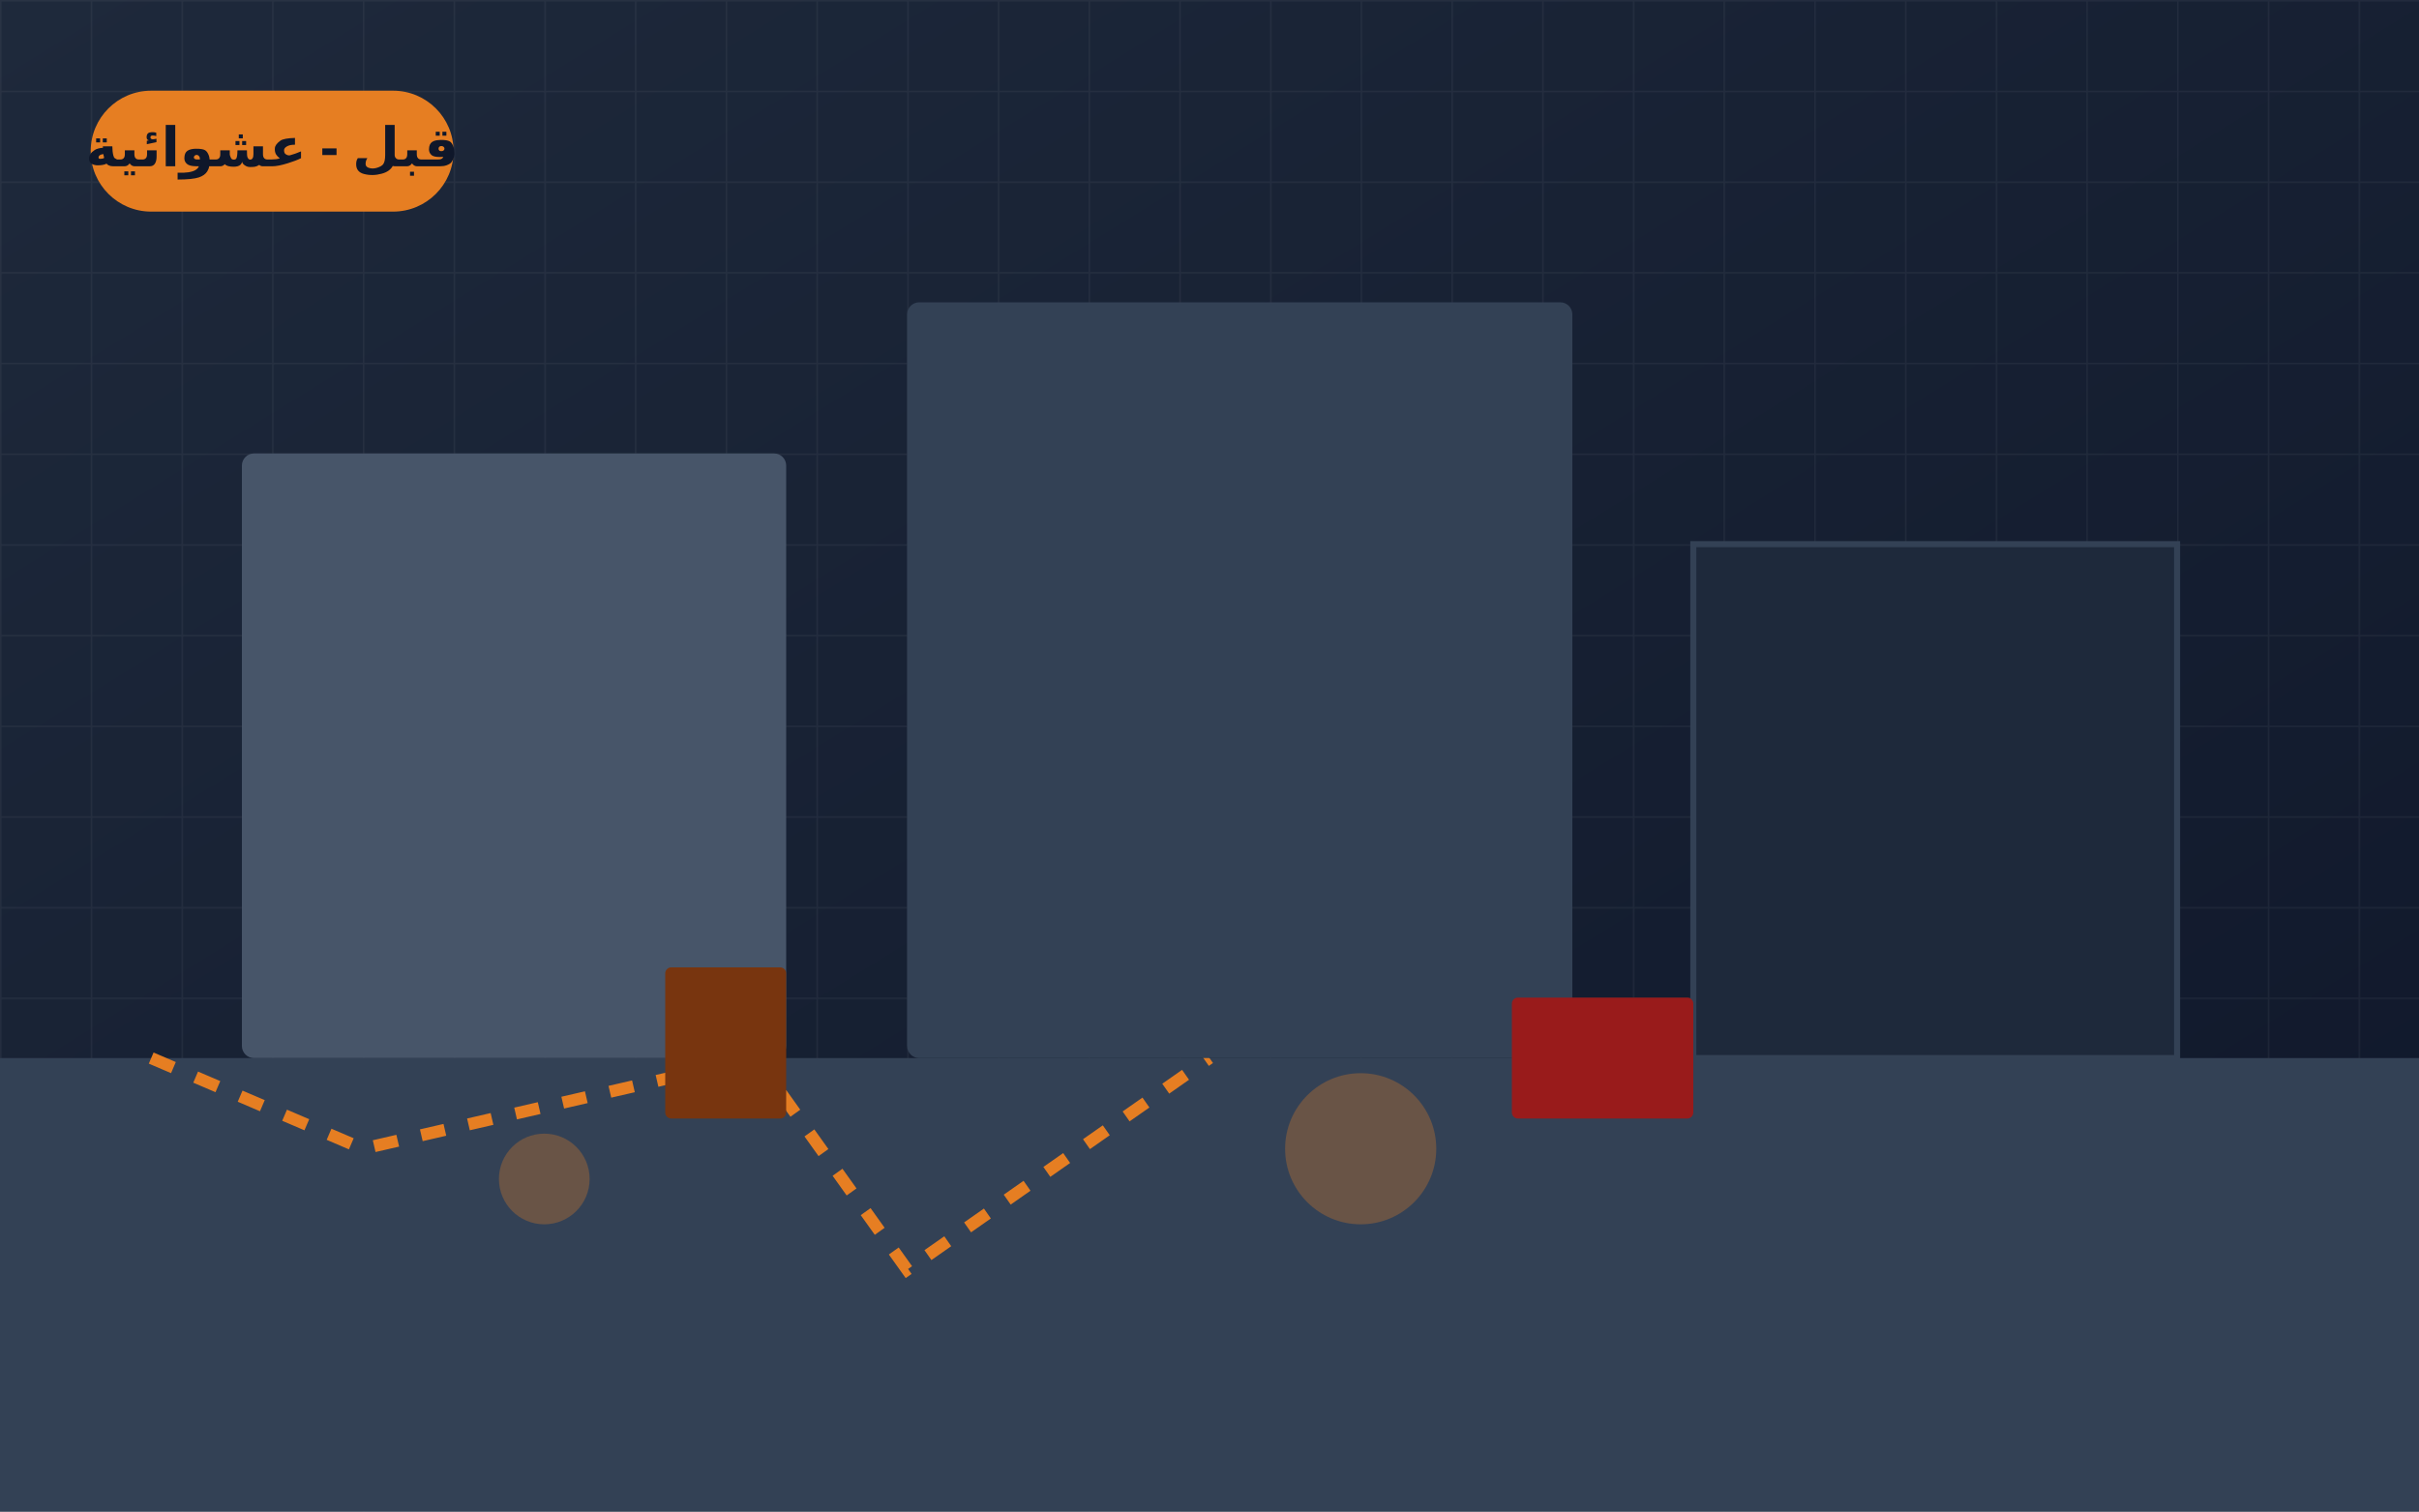
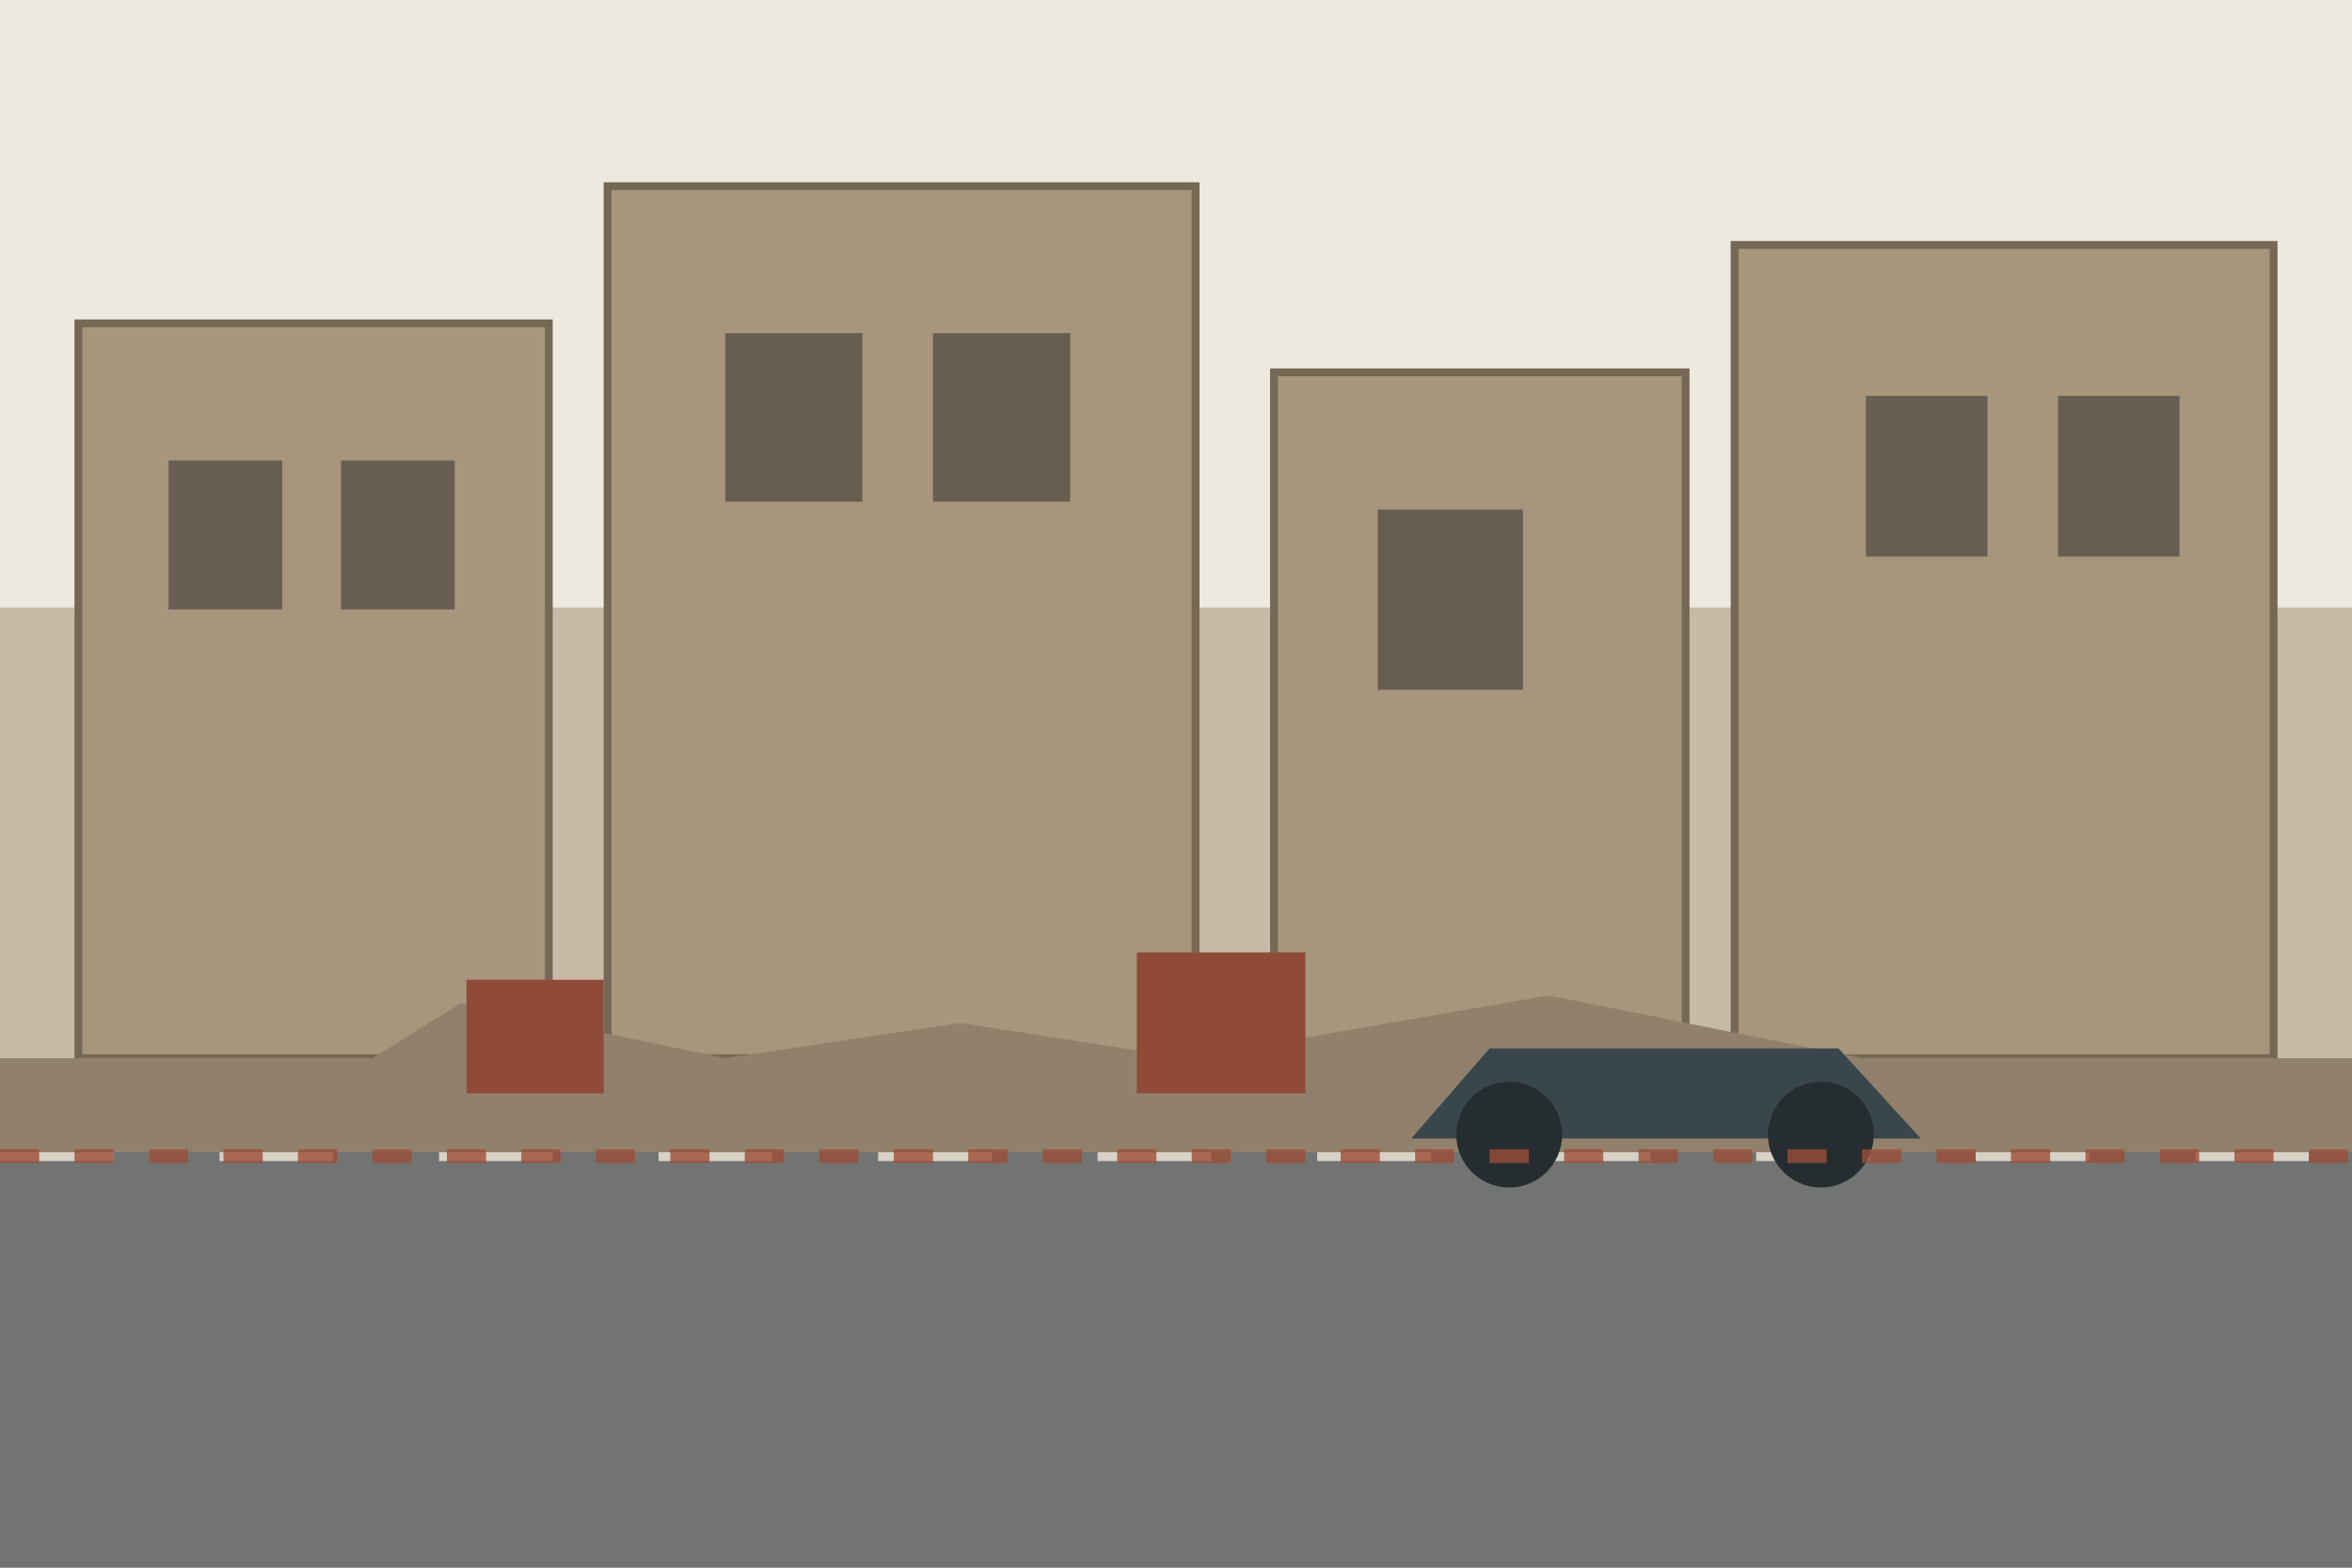
- <svg xmlns="http://www.w3.org/2000/svg" viewBox="0 0 800 500" width="100%" height="100%">
-   <defs>
-     <linearGradient id="bgGrad" x1="0%" y1="0%" x2="100%" y2="100%">
-       <stop offset="0%" stop-color="#1e293b" />
-       <stop offset="100%" stop-color="#0f172a" />
-     </linearGradient>
-     <pattern id="grid" width="30" height="30" patternUnits="userSpaceOnUse">
-       <path d="M 30 0 L 0 0 0 30" fill="none" stroke="rgba(255,255,255,0.05)" stroke-width="1" />
-     </pattern>
-   </defs>
-   <rect width="800" height="500" fill="url(#bgGrad)" />
-   <rect width="800" height="500" fill="url(#grid)" />
-   <path d="M 0,350 L 800,350 L 800,500 L 0,500 Z" fill="#334155" />
-   <path d="M 50,350 L 120,380 L 250,350 L 300,420 L 400,350" fill="none" stroke="#e67e22" stroke-width="4" stroke-dasharray="8,8" />
-   <circle cx="180" cy="390" r="15" fill="#e67e22" opacity="0.3" />
-   <circle cx="450" cy="380" r="25" fill="#e67e22" opacity="0.3" />
-   <rect x="80" y="150" width="180" height="200" fill="#475569" rx="4" />
-   <rect x="300" y="100" width="220" height="250" fill="#334155" rx="4" />
-   <rect x="560" y="180" width="160" height="170" fill="#1e293b" stroke="#334155" stroke-width="2" />
-   <rect x="220" y="320" width="40" height="50" fill="#78350f" rx="2" />
-   <rect x="500" y="330" width="60" height="40" fill="#991b1b" rx="2" />
-   <rect x="30" y="30" width="120" height="40" rx="20" fill="#e67e22" />
-   <text x="90" y="55" fill="#0f172a" font-family="Tajawal, sans-serif" font-size="18" font-weight="900" text-anchor="middle">قبل - عشوائية</text>
+ <svg xmlns="http://www.w3.org/2000/svg" viewBox="0 0 1200 800" role="img" aria-labelledby="title description">
+   <rect width="1200" height="800" fill="#ded7ca" />
+   <rect width="1200" height="310" fill="#eee9df" />
+   <path d="M0 310h1200v230H0z" fill="#c7bba8" />
+   <path d="M0 540h1200v260H0z" fill="#727473" />
+   <path d="M0 540h1200v48H0z" fill="#b8aa95" />
+   <path d="M0 590h1200" stroke="#d8d1c6" stroke-width="5" stroke-dasharray="58 54" />
+   <g fill="#a7957c" stroke="#756955" stroke-width="4">
+     <path d="M40 165h240v375H40z" />
+     <path d="M310 95h300v445H310z" />
+     <path d="M650 190h210v350H650z" />
+     <path d="M885 125h275v415H885z" />
+   </g>
+   <g fill="#675e51">
+     <rect x="86" y="235" width="58" height="76" />
+     <rect x="174" y="235" width="58" height="76" />
+     <rect x="370" y="170" width="70" height="86" />
+     <rect x="476" y="170" width="70" height="86" />
+     <rect x="703" y="260" width="74" height="92" />
+     <rect x="952" y="202" width="62" height="82" />
+     <rect x="1050" y="202" width="62" height="82" />
+   </g>
+   <path d="M0 540l190 0 45-28 135 28 120-18 115 18 185-32 160 32h250v48H0z" fill="#91816c" />
+   <g fill="#8f4b37">
+     <rect x="238" y="500" width="70" height="58" />
+     <rect x="580" y="486" width="86" height="72" />
+   </g>
+   <g fill="#39474c">
+     <path d="M760 535h178l42 46H720z" />
+     <circle cx="770" cy="579" r="27" fill="#252d30" />
+     <circle cx="929" cy="579" r="27" fill="#252d30" />
+   </g>
+   <path d="M0 590h1200" stroke="#9b4d37" stroke-width="7" stroke-dasharray="20 18" opacity=".8" />
</svg>
